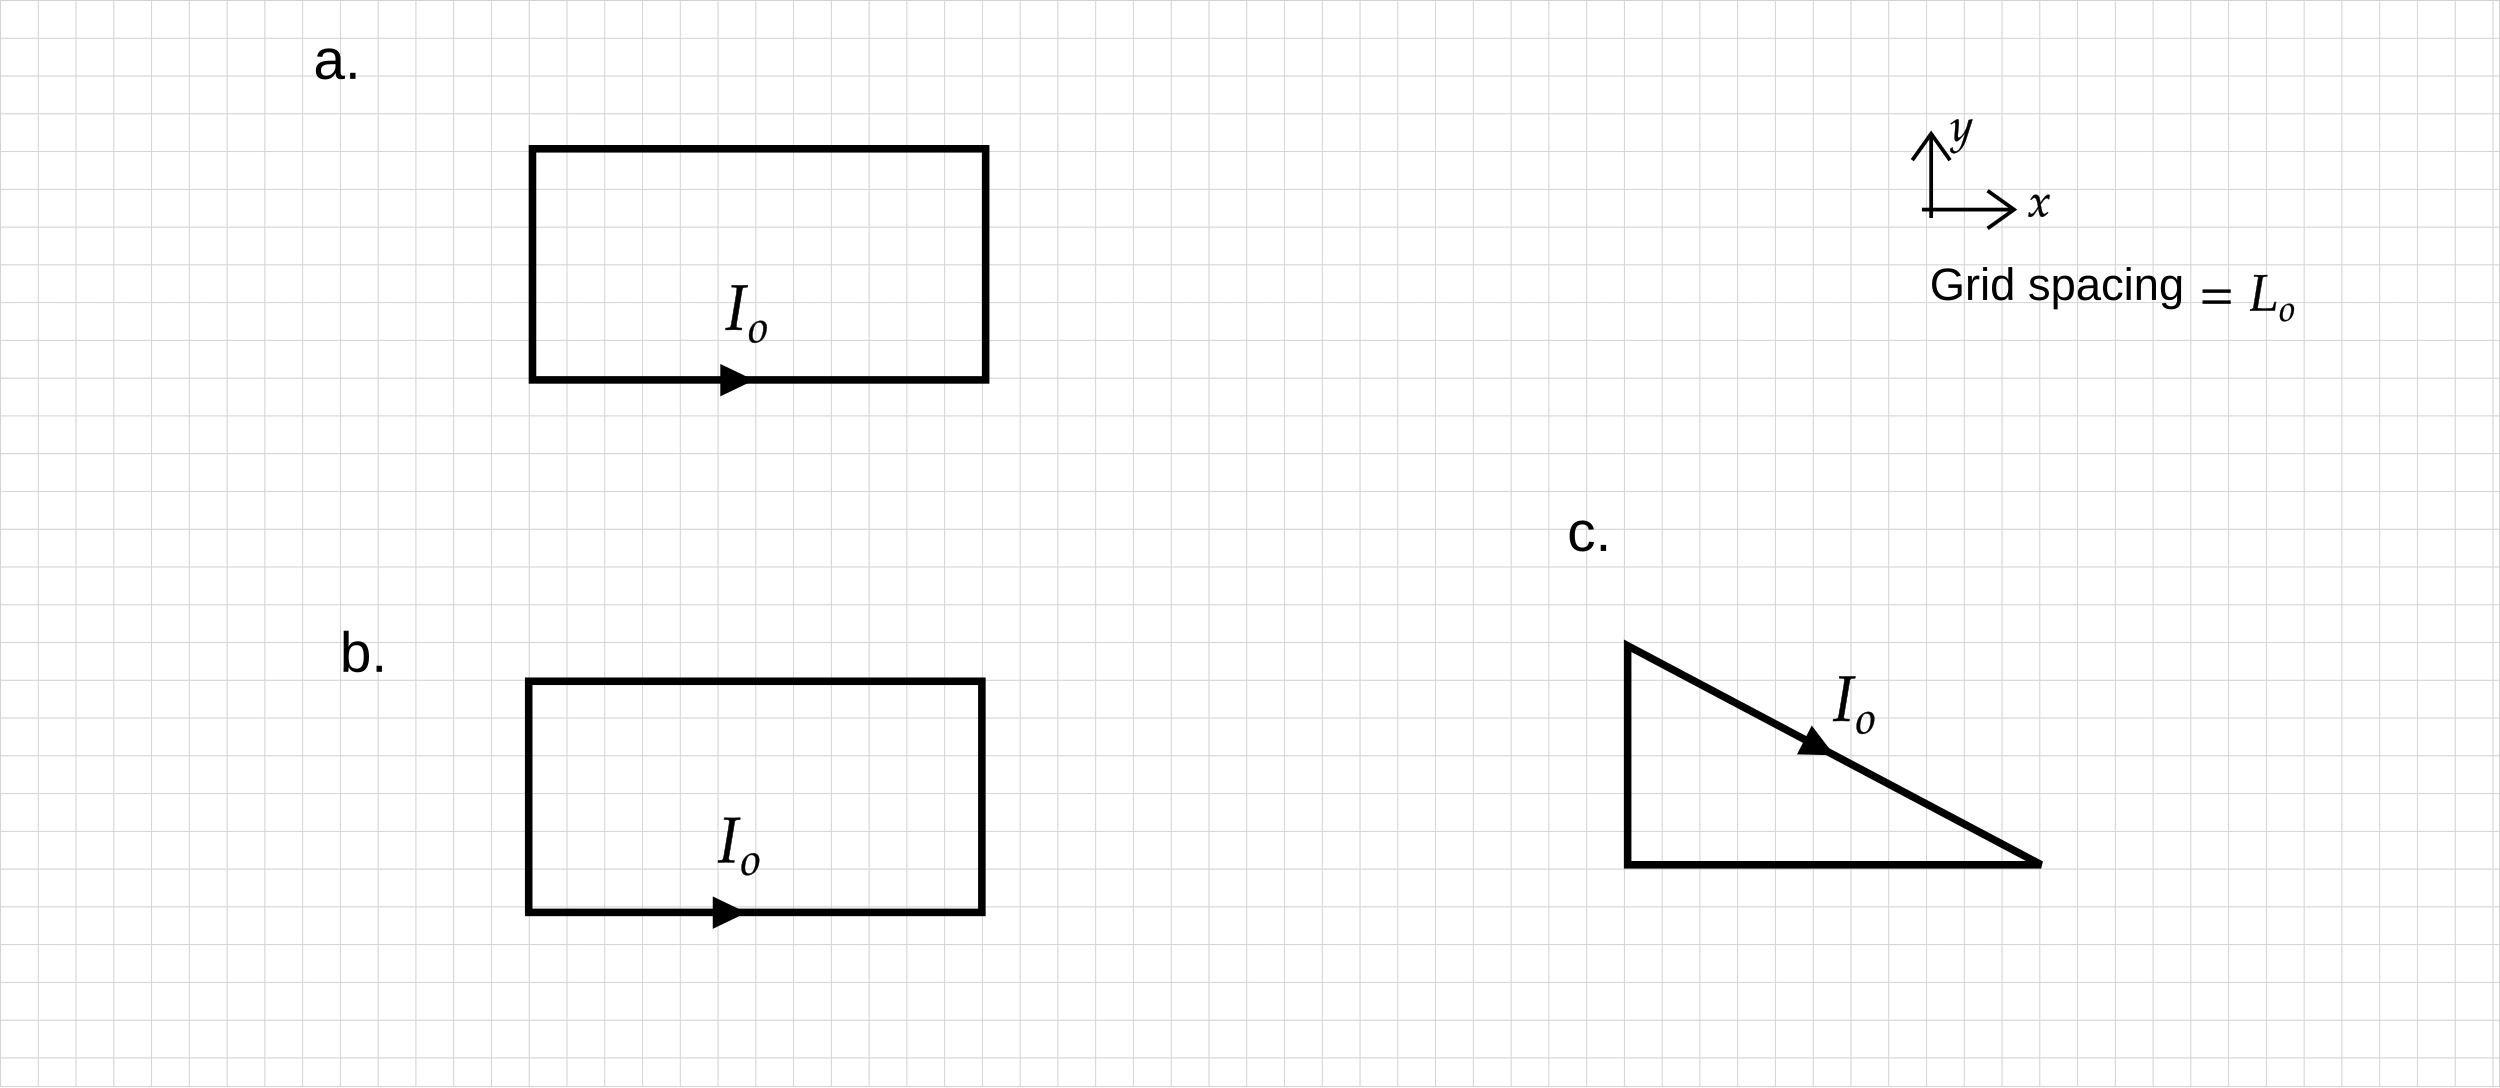
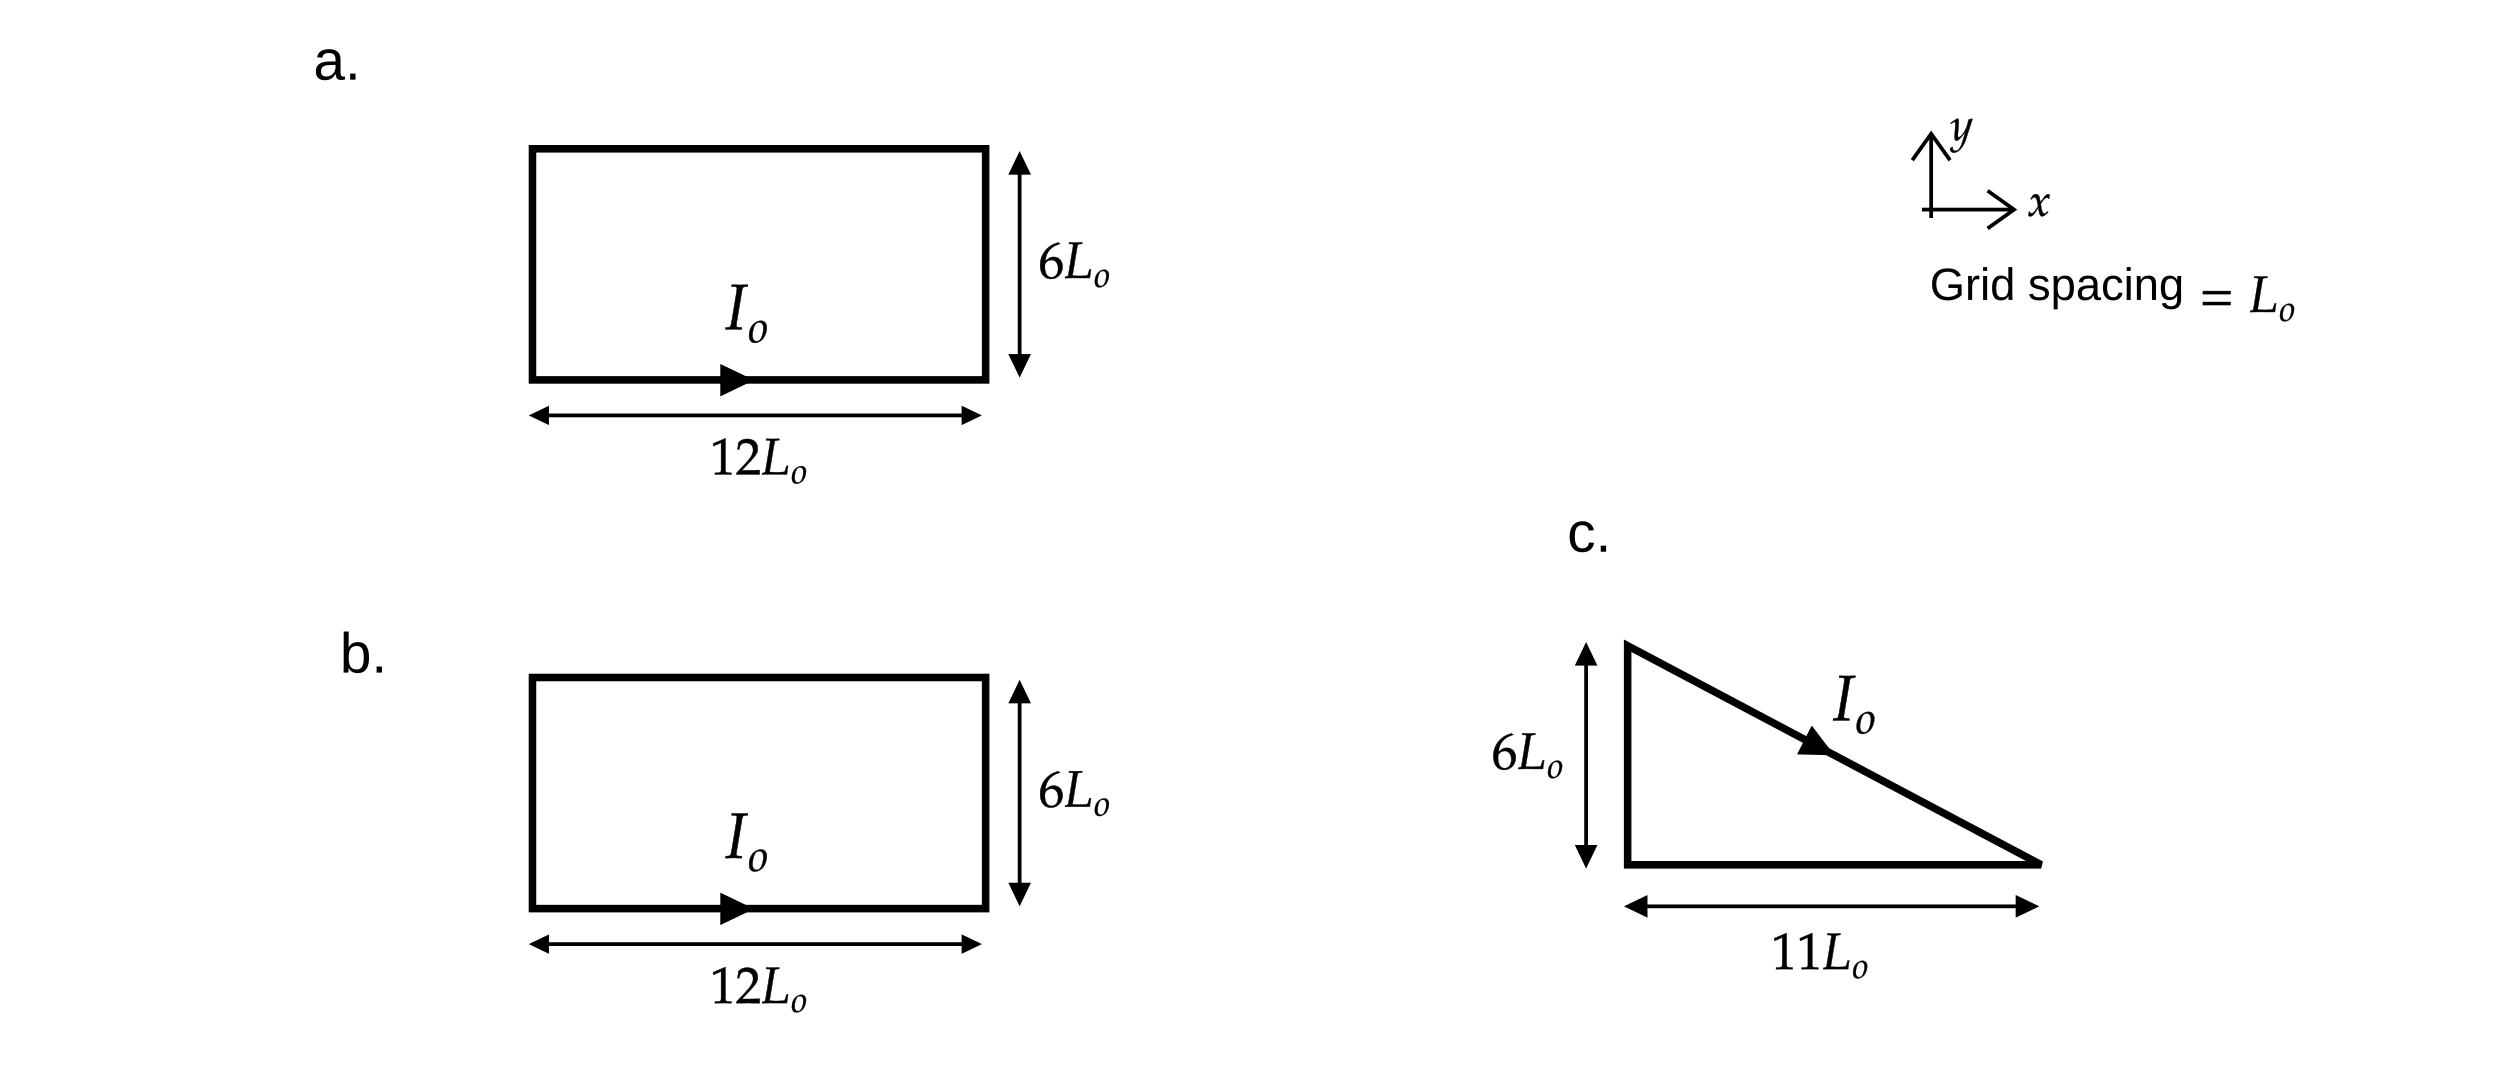
- <svg xmlns="http://www.w3.org/2000/svg" x="0" y="0" width="661.998" height="287.846" style="         width:661.998px;         height:287.846px;         background: transparent;         fill: none; ">
-   <svg>
-     <g>
-       <defs>
-         <pattern id=".1374394789232798" width="10" height="10" patternUnits="userSpaceOnUse">
-           <path d="M 10 0 L 0 0 0 10" fill="none" stroke="lightgray" stroke-width="0.5" />
-         </pattern>
-       </defs>
-       <rect width="100%" height="100%" fill="url(#.1374394789232798)" stroke="lightgray" stroke-width="0.5" />
-     </g>
-   </svg>
+ <svg xmlns="http://www.w3.org/2000/svg" x="0" y="0" width="662" height="287.852" style="         width:662px;         height:287.852px;         background: transparent;         fill: none; ">
  <svg class="role-diagram-draw-area">
    <g class="shapes-region" style="stroke: black; fill: none;">
      <g class="composite-shape">
        <path class="real" d=" M141,39.4 L261,39.4 L261,100.6 L141,100.6 Z" style="stroke-width: 2; stroke: rgb(0, 0, 0); fill: none; fill-opacity: 1;" />
      </g>
      <g class="arrow-line">
        <path class="connection real" stroke-dasharray="" d="  M193.67,100.67 L196.67,100.67" style="stroke: rgb(0, 0, 0); stroke-width: 1; fill: none; fill-opacity: 1;" />
        <g stroke="none" fill="#000" transform="matrix(-1,1.2246467991473532e-16,-1.2246467991473532e-16,-1,199.6667,100.6667)" style="stroke: none; fill: rgb(0, 0, 0); stroke-width: 1;">
          <path d=" M8.93,-4.29 L0,0 L8.93,4.29 Z" />
        </g>
      </g>
      <g class="composite-shape axis2d" style="stroke-width: 1; stroke: rgb(0, 0, 0);">
        <path class="real" d=" M508.93,55.5 L533.31,55.5 M511.37,35.42 L511.37,57.73" />
        <path d=" M526.31,50.5 L533.31,55.5 L526.31,60.5" />
        <path d=" M506.37,42.42 L511.37,35.42 L516.37,42.42" />
      </g>
-       <g class="composite-shape">
-         <path class="real" d=" M140,180.4 L260,180.4 L260,241.6 L140,241.6 Z" style="stroke-width: 2; stroke: rgb(0, 0, 0); fill: none; fill-opacity: 1;" />
-       </g>
      <g class="grouped-shape">
        <g class="composite-shape">
          <path class="real" d=" M431,171 L540.5,229 L431,229 Z" style="stroke-width: 2; stroke: rgb(0, 0, 0); fill: none; fill-opacity: 1;" />
        </g>
        <g class="arrow-line">
          <path class="connection real" stroke-dasharray="" d="  M478.29,196.2 L483.08,198.64" style="stroke: rgb(0, 0, 0); stroke-width: 1; fill: none; fill-opacity: 1;" />
          <g stroke="none" fill="#000" transform="matrix(-0.8907687,-0.454457,0.454457,-0.8907687,485.75,200)" style="stroke: none; fill: rgb(0, 0, 0); stroke-width: 1;">
            <path d=" M8.93,-4.29 L0,0 L8.93,4.29 Z" />
          </g>
        </g>
      </g>
      <g class="arrow-line">
-         <path class="connection real" stroke-dasharray="" d="  M191.67,241.67 L194.67,241.67" style="stroke: rgb(0, 0, 0); stroke-width: 1; fill: none; fill-opacity: 1;" />
-         <g stroke="none" fill="#000" transform="matrix(-1,1.2246467991473532e-16,-1.2246467991473532e-16,-1,197.6667,241.6667)" style="stroke: none; fill: rgb(0, 0, 0); stroke-width: 1;">
+         <path class="connection real" stroke-dasharray="" d="  M143,110 L257,110" style="stroke: rgb(0, 0, 0); stroke-width: 1; fill: none; fill-opacity: 1;" />
+         <g stroke="none" fill="#000" transform="matrix(-1,1.2246467991473532e-16,-1.2246467991473532e-16,-1,260,110)" style="stroke: none; fill: rgb(0, 0, 0); stroke-width: 1;">
+           <path d=" M5.36,-2.57 L0,0 L5.36,2.57 Z" />
+         </g>
+         <g stroke="none" fill="#000" transform="matrix(1,0,0,1,140,110)" style="stroke: none; fill: rgb(0, 0, 0); stroke-width: 1;">
+           <path d=" M5.36,-2.57 L0,0 L5.36,2.57 Z" />
+         </g>
+       </g>
+       <g class="arrow-line">
+         <path class="connection real" stroke-dasharray="" d="  M270,97 L270,43" style="stroke: rgb(0, 0, 0); stroke-width: 1; fill: none; fill-opacity: 1;" />
+         <g stroke="none" fill="#000" transform="matrix(3.061616997868383e-16,1,-1,3.061616997868383e-16,270,40)" style="stroke: none; fill: rgb(0, 0, 0); stroke-width: 1;">
+           <path d=" M6.25,-3 L0,0 L6.25,3 Z" />
+         </g>
+         <g stroke="none" fill="#000" transform="matrix(-1.8369701987210297e-16,-1,1,-1.8369701987210297e-16,270,100)" style="stroke: none; fill: rgb(0, 0, 0); stroke-width: 1;">
+           <path d=" M6.25,-3 L0,0 L6.25,3 Z" />
+         </g>
+       </g>
+       <g class="composite-shape">
+         <path class="real" d=" M141,179.4 L261,179.4 L261,240.6 L141,240.6 Z" style="stroke-width: 2; stroke: rgb(0, 0, 0); fill: none; fill-opacity: 1;" />
+       </g>
+       <g class="arrow-line">
+         <path class="connection real" stroke-dasharray="" d="  M193.67,240.67 L196.67,240.67" style="stroke: rgb(0, 0, 0); stroke-width: 1; fill: none; fill-opacity: 1;" />
+         <g stroke="none" fill="#000" transform="matrix(-1,1.2246467991473532e-16,-1.2246467991473532e-16,-1,199.6667,240.6667)" style="stroke: none; fill: rgb(0, 0, 0); stroke-width: 1;">
          <path d=" M8.93,-4.29 L0,0 L8.93,4.29 Z" />
+         </g>
+       </g>
+       <g class="arrow-line">
+         <path class="connection real" stroke-dasharray="" d="  M143,250 L257,250" style="stroke: rgb(0, 0, 0); stroke-width: 1; fill: none; fill-opacity: 1;" />
+         <g stroke="none" fill="#000" transform="matrix(-1,1.2246467991473532e-16,-1.2246467991473532e-16,-1,260,250)" style="stroke: none; fill: rgb(0, 0, 0); stroke-width: 1;">
+           <path d=" M5.36,-2.57 L0,0 L5.36,2.57 Z" />
+         </g>
+         <g stroke="none" fill="#000" transform="matrix(1,0,0,1,140,250)" style="stroke: none; fill: rgb(0, 0, 0); stroke-width: 1;">
+           <path d=" M5.36,-2.57 L0,0 L5.36,2.57 Z" />
+         </g>
+       </g>
+       <g class="arrow-line">
+         <path class="connection real" stroke-dasharray="" d="  M270,237 L270,183" style="stroke: rgb(0, 0, 0); stroke-width: 1; fill: none; fill-opacity: 1;" />
+         <g stroke="none" fill="#000" transform="matrix(3.061616997868383e-16,1,-1,3.061616997868383e-16,270,180)" style="stroke: none; fill: rgb(0, 0, 0); stroke-width: 1;">
+           <path d=" M6.25,-3 L0,0 L6.25,3 Z" />
+         </g>
+         <g stroke="none" fill="#000" transform="matrix(-1.8369701987210297e-16,-1,1,-1.8369701987210297e-16,270,240)" style="stroke: none; fill: rgb(0, 0, 0); stroke-width: 1;">
+           <path d=" M6.25,-3 L0,0 L6.25,3 Z" />
+         </g>
+       </g>
+       <g class="arrow-line">
+         <path class="connection real" stroke-dasharray="" d="  M433,240 L537,240" style="stroke: rgb(0, 0, 0); stroke-width: 1; fill: none; fill-opacity: 1;" />
+         <g stroke="none" fill="#000" transform="matrix(-1,1.2246467991473532e-16,-1.2246467991473532e-16,-1,540,240)" style="stroke: none; fill: rgb(0, 0, 0); stroke-width: 1;">
+           <path d=" M6.25,-3 L0,0 L6.25,3 Z" />
+         </g>
+         <g stroke="none" fill="#000" transform="matrix(1,0,0,1,430,240)" style="stroke: none; fill: rgb(0, 0, 0); stroke-width: 1;">
+           <path d=" M6.25,-3 L0,0 L6.25,3 Z" />
+         </g>
+       </g>
+       <g class="arrow-line">
+         <path class="connection real" stroke-dasharray="" d="  M420,227 L420,173" style="stroke: rgb(0, 0, 0); stroke-width: 1; fill: none; fill-opacity: 1;" />
+         <g stroke="none" fill="#000" transform="matrix(3.061616997868383e-16,1,-1,3.061616997868383e-16,420,170)" style="stroke: none; fill: rgb(0, 0, 0); stroke-width: 1;">
+           <path d=" M6.25,-3 L0,0 L6.25,3 Z" />
+         </g>
+         <g stroke="none" fill="#000" transform="matrix(-1.8369701987210297e-16,-1,1,-1.8369701987210297e-16,420,230)" style="stroke: none; fill: rgb(0, 0, 0); stroke-width: 1;">
+           <path d=" M6.25,-3 L0,0 L6.25,3 Z" />
        </g>
      </g>
      <g />
    </g>
    <g />
    <g />
    <g />
  </svg>
-   <svg width="660" height="285.848" style="width:660px;height:285.848px;font-family:Asana-Math, Asana;background:transparent;">
-     <g>
-       <g>
-         <g>
-           <g transform="matrix(1,0,0,1,191.9922,87.30692)">
+   <svg width="660" height="285.852" style="width:660px;height:285.852px;font-family:Asana-Math, Asana;background:transparent;">
+     <g>
+       <g>
+         <g>
+           <g transform="matrix(1,0,0,1,192,87.16406)">
            <path transform="matrix(0.017,0,0,-0.017,0,0)" d="M103 664L150 662C174 661 185 653 185 636C185 629 179 576 176 559L104 125C89 36 86 31 46 28L10 25L7 -3L39 -3L133 0L227 -3L259 -3L262 25L210 28C184 30 174 37 174 57C174 63 175 74 176 78L265 613C272 652 277 657 316 661L351 664L354 692L248 689C231 689 213 689 170 690L106 692Z" stroke="rgb(0,0,0)" stroke-opacity="1" stroke-width="8" fill="rgb(0,0,0)" fill-opacity="1" />
          </g>
        </g>
        <g>
          <g>
            <g>
              <g>
-                 <g transform="matrix(1,0,0,1,198.1473,90.66674)">
+                 <g transform="matrix(1,0,0,1,198.1562,90.66563)">
                  <path transform="matrix(0.0119,0,0,-0.0119,0,0)" d="M17 152C17 46 62 -11 145 -11C200 -11 260 15 305 57C367 116 411 230 411 331C411 425 361 482 278 482C174 482 17 382 17 152ZM241 444C302 444 335 399 335 315C335 219 304 113 260 60C242 39 216 27 185 27C127 27 93 72 93 151C93 264 132 387 181 427C194 438 217 444 241 444Z" stroke="rgb(0,0,0)" stroke-opacity="1" stroke-width="8" fill="rgb(0,0,0)" fill-opacity="1" />
                </g>
              </g>
            </g>
          </g>
        </g>
      </g>
    </g>
    <g>
      <g>
        <g>
-           <text x="82.997" y="10.982" style="white-space:pre;stroke:none;fill:rgb(0,0,0);fill-opacity:1;font-size:15px;font-family:Arial, Helvetica, sans-serif;font-weight:400;font-style:normal;dominant-baseline:text-before-edge;text-decoration:none solid rgb(0, 0, 0);">a.</text>
-         </g>
-       </g>
-     </g>
-     <g>
-       <g>
-         <g>
-           <text x="89.994" y="167.98" style="white-space:pre;stroke:none;fill:rgb(0,0,0);fill-opacity:1;font-size:15px;font-family:Arial, Helvetica, sans-serif;font-weight:400;font-style:normal;dominant-baseline:text-before-edge;text-decoration:none solid rgb(0, 0, 0);">b.</text>
-         </g>
-       </g>
-     </g>
-     <g>
-       <g>
-         <g>
-           <text x="414.994" y="135.982" style="white-space:pre;stroke:none;fill:rgb(0,0,0);fill-opacity:1;font-size:15px;font-family:Arial, Helvetica, sans-serif;font-weight:400;font-style:normal;dominant-baseline:text-before-edge;text-decoration:none solid rgb(0, 0, 0);">c.</text>
-         </g>
-       </g>
-     </g>
-     <g>
-       <g>
-         <g>
-           <g transform="matrix(1,0,0,1,537.0034,57.30736)">
+           <text x="83" y="11.195" style="white-space:pre;stroke:none;fill:rgb(0,0,0);fill-opacity:1;font-size:15px;font-family:Arial, Helvetica, sans-serif;font-weight:400;font-style:normal;dominant-baseline:text-before-edge;text-decoration:none solid rgb(0, 0, 0);">a.</text>
+         </g>
+       </g>
+     </g>
+     <g>
+       <g>
+         <g>
+           <text x="90" y="168.195" style="white-space:pre;stroke:none;fill:rgb(0,0,0);fill-opacity:1;font-size:15px;font-family:Arial, Helvetica, sans-serif;font-weight:400;font-style:normal;dominant-baseline:text-before-edge;text-decoration:none solid rgb(0, 0, 0);">b.</text>
+         </g>
+       </g>
+     </g>
+     <g>
+       <g>
+         <g>
+           <text x="415" y="136.195" style="white-space:pre;stroke:none;fill:rgb(0,0,0);fill-opacity:1;font-size:15px;font-family:Arial, Helvetica, sans-serif;font-weight:400;font-style:normal;dominant-baseline:text-before-edge;text-decoration:none solid rgb(0, 0, 0);">c.</text>
+         </g>
+       </g>
+     </g>
+     <g>
+       <g>
+         <g>
+           <g transform="matrix(1,0,0,1,537.0078,57.16562)">
            <path transform="matrix(0.0119,0,0,-0.0119,0,0)" d="M9 1C24 -7 40 -11 52 -11C85 -11 124 18 155 65L231 182L242 113C255 28 278 -11 314 -11C336 -11 368 6 400 35L449 79L440 98C404 68 379 53 363 53C348 53 335 63 325 83C316 102 305 139 300 168L282 269L317 318C364 383 391 406 422 406C438 406 450 398 455 383L469 387L484 472C472 479 463 482 454 482C414 482 374 446 312 354L275 299L269 347C257 446 230 482 171 482C145 482 123 474 114 461L56 378L73 368C103 402 123 416 142 416C175 416 197 375 214 277L225 215L185 153C142 86 108 54 80 54C65 54 54 58 52 63L41 91L21 88C21 53 13 27 9 1Z" stroke="rgb(0,0,0)" stroke-opacity="1" stroke-width="8" fill="rgb(0,0,0)" fill-opacity="1" />
          </g>
        </g>
      </g>
    </g>
    <g>
      <g>
        <g>
-           <g transform="matrix(1,0,0,1,516.4788,37.30178)">
+           <g transform="matrix(1,0,0,1,516.4766,37.15781)">
            <path transform="matrix(0.0119,0,0,-0.0119,0,0)" d="M-7 -180C-8 -187 -8 -193 -8 -198C-8 -241 29 -276 74 -276C180 -276 290 -152 349 33L490 473L479 482C450 471 427 465 405 463L370 331C358 284 323 211 290 162C255 111 206 67 184 67C172 67 163 90 164 115L180 322C182 353 184 391 184 419C184 464 177 482 160 482C147 482 133 475 85 442L3 386L14 368L64 398C69 401 80 410 89 410C103 410 111 391 111 358C111 357 111 351 110 343L93 100L92 60C92 18 110 -11 135 -11C172 -11 256 74 331 187L282 16C231 -161 181 -234 111 -234C76 -234 49 -207 49 -172C49 -167 50 -159 51 -150L41 -146Z" stroke="rgb(0,0,0)" stroke-opacity="1" stroke-width="8" fill="rgb(0,0,0)" fill-opacity="1" />
          </g>
        </g>
      </g>
    </g>
    <g>
      <g>
        <g>
          <g>
            <g>
              <g>
-                 <text x="510.993" y="71.496" style="white-space:pre;stroke:none;fill:rgb(0,0,0);fill-opacity:1;font-size:12px;font-family:Arial, Helvetica, sans-serif;font-weight:400;font-style:normal;dominant-baseline:text-before-edge;text-decoration:none solid rgb(0, 0, 0);">Grid spacing</text>
-               </g>
-             </g>
-           </g>
-         </g>
-         <g>
-           <g transform="matrix(1,0,0,1,582.4219,82.2384)">
+                 <text x="511" y="71.5" style="white-space:pre;stroke:none;fill:rgb(0,0,0);fill-opacity:1;font-size:12px;font-family:Arial, Helvetica, sans-serif;font-weight:400;font-style:normal;dominant-baseline:text-before-edge;text-decoration:none solid rgb(0, 0, 0);">Grid spacing</text>
+               </g>
+             </g>
+           </g>
+         </g>
+         <g>
+           <g transform="matrix(1,0,0,1,582.4453,82.6)">
            <path transform="matrix(0.0136,0,0,-0.0136,0,0)" d="M604 347L604 406L65 406L65 347ZM604 134L604 193L65 193L65 134Z" stroke="rgb(0,0,0)" stroke-opacity="1" stroke-width="8" fill="rgb(0,0,0)" fill-opacity="1" />
          </g>
        </g>
        <g>
-           <g transform="matrix(1,0,0,1,595.586,82.2384)">
+           <g transform="matrix(1,0,0,1,595.6094,82.6)">
            <path transform="matrix(0.0136,0,0,-0.0136,0,0)" d="M349 664L352 692L238 689C222 689 204 689 161 690L97 692L94 664L141 662C165 661 176 653 176 635L81 55C77 37 65 30 21 23L16 -3L57 -2C88 -1 150 0 170 0C170 0 467 -1 467 -1C467 -1 500 0 500 0C499 25 510 103 523 165L492 165L475 103C466 71 457 54 448 49C435 44 371 39 304 39C255 39 228 40 162 46C165 64 256 605 256 613C263 651 270 658 307 661Z" stroke="rgb(0,0,0)" stroke-opacity="1" stroke-width="8" fill="rgb(0,0,0)" fill-opacity="1" />
          </g>
        </g>
        <g>
          <g>
            <g>
              <g>
-                 <g transform="matrix(1,0,0,1,603.5435,84.9999)">
-                   <path transform="matrix(0.00952,0,0,-0.00952,0,0)" d="M17 152C17 46 62 -11 145 -11C200 -11 260 15 305 57C367 116 411 230 411 331C411 425 361 482 278 482C174 482 17 382 17 152ZM241 444C302 444 335 399 335 315C335 219 304 113 260 60C242 39 216 27 185 27C127 27 93 72 93 151C93 264 132 387 181 427C194 438 217 444 241 444Z" stroke="rgb(0,0,0)" stroke-opacity="1" stroke-width="8" fill="rgb(0,0,0)" fill-opacity="1" />
-                 </g>
-               </g>
-             </g>
-           </g>
-         </g>
-       </g>
-     </g>
-     <g>
-       <g>
-         <g>
-           <g transform="matrix(1,0,0,1,485.2679,190.8672)">
+                 <g transform="matrix(1,0,0,1,603.5703,84.99656)">
+                   <path transform="matrix(0.00952,0,0,-0.00952,0,0)" d="M17 152C17 46 62 -11 145 -11C200 -11 260 15 305 57C367 116 411 230 411 331C411 425 361 482 278 482C174 482 17 382 17 152ZM241 444C302 444 335 399 335 315C335 219 304 113 260 60C242 39 216 27 185 27C127 27 93 72 93 151C93 264 132 387 181 427C194 438 217 444 241 444Z" stroke="rgb(0,0,0)" stroke-opacity="1" stroke-width="8" fill="rgb(0,0,0)" fill-opacity="1" />
+                 </g>
+               </g>
+             </g>
+           </g>
+         </g>
+       </g>
+     </g>
+     <g>
+       <g>
+         <g>
+           <g transform="matrix(1,0,0,1,485.2734,190.7188)">
            <path transform="matrix(0.017,0,0,-0.017,0,0)" d="M103 664L150 662C174 661 185 653 185 636C185 629 179 576 176 559L104 125C89 36 86 31 46 28L10 25L7 -3L39 -3L133 0L227 -3L259 -3L262 25L210 28C184 30 174 37 174 57C174 63 175 74 176 78L265 613C272 652 277 657 316 661L351 664L354 692L248 689C231 689 213 689 170 690L106 692Z" stroke="rgb(0,0,0)" stroke-opacity="1" stroke-width="8" fill="rgb(0,0,0)" fill-opacity="1" />
          </g>
        </g>
        <g>
          <g>
            <g>
              <g>
-                 <g transform="matrix(1,0,0,1,491.423,194.227)">
+                 <g transform="matrix(1,0,0,1,491.4297,194.2203)">
                  <path transform="matrix(0.0119,0,0,-0.0119,0,0)" d="M17 152C17 46 62 -11 145 -11C200 -11 260 15 305 57C367 116 411 230 411 331C411 425 361 482 278 482C174 482 17 382 17 152ZM241 444C302 444 335 399 335 315C335 219 304 113 260 60C242 39 216 27 185 27C127 27 93 72 93 151C93 264 132 387 181 427C194 438 217 444 241 444Z" stroke="rgb(0,0,0)" stroke-opacity="1" stroke-width="8" fill="rgb(0,0,0)" fill-opacity="1" />
                </g>
              </g>
            </g>
          </g>
        </g>
      </g>
    </g>
    <g>
      <g>
        <g>
-           <g transform="matrix(1,0,0,1,189.9944,228.3058)">
+           <g transform="matrix(1,0,0,1,275,73.6)">
+             <path transform="matrix(0.0136,0,0,-0.0136,0,0)" d="M131 331C152 512 241 611 421 665L379 689C283 657 242 637 191 593C88 506 32 384 32 247C32 82 112 -20 241 -20C371 -20 468 83 468 219C468 334 399 409 293 409C216 409 184 370 131 331ZM255 349C331 349 382 283 382 184C382 80 331 13 254 13C169 13 123 86 123 220C123 255 127 274 138 291C160 325 207 349 255 349ZM848 664L851 692L737 689C721 689 703 689 660 690L596 692L593 664L640 662C664 661 675 653 675 635L580 55C576 37 564 30 520 23L515 -3L556 -2C587 -1 649 0 669 0C669 0 966 -1 966 -1C966 -1 999 0 999 0C998 25 1009 103 1022 165L991 165L974 103C965 71 956 54 947 49C934 44 870 39 803 39C754 39 727 40 661 46C664 64 755 605 755 613C762 651 769 658 806 661Z" stroke="rgb(0,0,0)" stroke-opacity="1" stroke-width="8" fill="rgb(0,0,0)" fill-opacity="1" />
+           </g>
+         </g>
+         <g>
+           <g>
+             <g>
+               <g>
+                 <g transform="matrix(1,0,0,1,289.7422,75.99656)">
+                   <path transform="matrix(0.00952,0,0,-0.00952,0,0)" d="M17 152C17 46 62 -11 145 -11C200 -11 260 15 305 57C367 116 411 230 411 331C411 425 361 482 278 482C174 482 17 382 17 152ZM241 444C302 444 335 399 335 315C335 219 304 113 260 60C242 39 216 27 185 27C127 27 93 72 93 151C93 264 132 387 181 427C194 438 217 444 241 444Z" stroke="rgb(0,0,0)" stroke-opacity="1" stroke-width="8" fill="rgb(0,0,0)" fill-opacity="1" />
+                 </g>
+               </g>
+             </g>
+           </g>
+         </g>
+       </g>
+     </g>
+     <g>
+       <g>
+         <g>
+           <g transform="matrix(1,0,0,1,188,125.6)">
+             <path transform="matrix(0.0136,0,0,-0.0136,0,0)" d="M418 -3L418 27L366 30C311 33 301 44 301 96L301 700L60 598L67 548L217 614L217 96C217 44 206 33 152 30L96 27L96 -3C250 0 250 0 261 0C292 0 402 -3 418 -3ZM515 23L515 -3C702 -3 702 0 738 0C774 0 774 -3 967 -3L967 82C852 77 806 81 621 77L803 270C900 373 930 428 930 503C930 618 852 689 725 689C653 689 604 669 555 619L538 483L567 483L580 529C596 587 632 612 699 612C785 612 840 558 840 473C840 398 798 324 685 204ZM1347 664L1350 692L1236 689C1220 689 1202 689 1159 690L1095 692L1092 664L1139 662C1163 661 1174 653 1174 635L1079 55C1075 37 1063 30 1019 23L1014 -3L1055 -2C1086 -1 1148 0 1168 0C1168 0 1465 -1 1465 -1C1465 -1 1498 0 1498 0C1497 25 1508 103 1521 165L1490 165L1473 103C1464 71 1455 54 1446 49C1433 44 1369 39 1302 39C1253 39 1226 40 1160 46C1163 64 1254 605 1254 613C1261 651 1268 658 1305 661Z" stroke="rgb(0,0,0)" stroke-opacity="1" stroke-width="8" fill="rgb(0,0,0)" fill-opacity="1" />
+           </g>
+         </g>
+         <g>
+           <g>
+             <g>
+               <g>
+                 <g transform="matrix(1,0,0,1,209.5312,127.9966)">
+                   <path transform="matrix(0.00952,0,0,-0.00952,0,0)" d="M17 152C17 46 62 -11 145 -11C200 -11 260 15 305 57C367 116 411 230 411 331C411 425 361 482 278 482C174 482 17 382 17 152ZM241 444C302 444 335 399 335 315C335 219 304 113 260 60C242 39 216 27 185 27C127 27 93 72 93 151C93 264 132 387 181 427C194 438 217 444 241 444Z" stroke="rgb(0,0,0)" stroke-opacity="1" stroke-width="8" fill="rgb(0,0,0)" fill-opacity="1" />
+                 </g>
+               </g>
+             </g>
+           </g>
+         </g>
+       </g>
+     </g>
+     <g>
+       <g>
+         <g>
+           <g transform="matrix(1,0,0,1,192,227.1641)">
            <path transform="matrix(0.017,0,0,-0.017,0,0)" d="M103 664L150 662C174 661 185 653 185 636C185 629 179 576 176 559L104 125C89 36 86 31 46 28L10 25L7 -3L39 -3L133 0L227 -3L259 -3L262 25L210 28C184 30 174 37 174 57C174 63 175 74 176 78L265 613C272 652 277 657 316 661L351 664L354 692L248 689C231 689 213 689 170 690L106 692Z" stroke="rgb(0,0,0)" stroke-opacity="1" stroke-width="8" fill="rgb(0,0,0)" fill-opacity="1" />
          </g>
        </g>
        <g>
          <g>
            <g>
              <g>
-                 <g transform="matrix(1,0,0,1,196.1495,231.6656)">
+                 <g transform="matrix(1,0,0,1,198.1562,230.6656)">
                  <path transform="matrix(0.0119,0,0,-0.0119,0,0)" d="M17 152C17 46 62 -11 145 -11C200 -11 260 15 305 57C367 116 411 230 411 331C411 425 361 482 278 482C174 482 17 382 17 152ZM241 444C302 444 335 399 335 315C335 219 304 113 260 60C242 39 216 27 185 27C127 27 93 72 93 151C93 264 132 387 181 427C194 438 217 444 241 444Z" stroke="rgb(0,0,0)" stroke-opacity="1" stroke-width="8" fill="rgb(0,0,0)" fill-opacity="1" />
+                 </g>
+               </g>
+             </g>
+           </g>
+         </g>
+       </g>
+     </g>
+     <g>
+       <g>
+         <g>
+           <g transform="matrix(1,0,0,1,275,213.6)">
+             <path transform="matrix(0.0136,0,0,-0.0136,0,0)" d="M131 331C152 512 241 611 421 665L379 689C283 657 242 637 191 593C88 506 32 384 32 247C32 82 112 -20 241 -20C371 -20 468 83 468 219C468 334 399 409 293 409C216 409 184 370 131 331ZM255 349C331 349 382 283 382 184C382 80 331 13 254 13C169 13 123 86 123 220C123 255 127 274 138 291C160 325 207 349 255 349ZM848 664L851 692L737 689C721 689 703 689 660 690L596 692L593 664L640 662C664 661 675 653 675 635L580 55C576 37 564 30 520 23L515 -3L556 -2C587 -1 649 0 669 0C669 0 966 -1 966 -1C966 -1 999 0 999 0C998 25 1009 103 1022 165L991 165L974 103C965 71 956 54 947 49C934 44 870 39 803 39C754 39 727 40 661 46C664 64 755 605 755 613C762 651 769 658 806 661Z" stroke="rgb(0,0,0)" stroke-opacity="1" stroke-width="8" fill="rgb(0,0,0)" fill-opacity="1" />
+           </g>
+         </g>
+         <g>
+           <g>
+             <g>
+               <g>
+                 <g transform="matrix(1,0,0,1,289.7422,215.9966)">
+                   <path transform="matrix(0.00952,0,0,-0.00952,0,0)" d="M17 152C17 46 62 -11 145 -11C200 -11 260 15 305 57C367 116 411 230 411 331C411 425 361 482 278 482C174 482 17 382 17 152ZM241 444C302 444 335 399 335 315C335 219 304 113 260 60C242 39 216 27 185 27C127 27 93 72 93 151C93 264 132 387 181 427C194 438 217 444 241 444Z" stroke="rgb(0,0,0)" stroke-opacity="1" stroke-width="8" fill="rgb(0,0,0)" fill-opacity="1" />
+                 </g>
+               </g>
+             </g>
+           </g>
+         </g>
+       </g>
+     </g>
+     <g>
+       <g>
+         <g>
+           <g transform="matrix(1,0,0,1,188,265.6)">
+             <path transform="matrix(0.0136,0,0,-0.0136,0,0)" d="M418 -3L418 27L366 30C311 33 301 44 301 96L301 700L60 598L67 548L217 614L217 96C217 44 206 33 152 30L96 27L96 -3C250 0 250 0 261 0C292 0 402 -3 418 -3ZM515 23L515 -3C702 -3 702 0 738 0C774 0 774 -3 967 -3L967 82C852 77 806 81 621 77L803 270C900 373 930 428 930 503C930 618 852 689 725 689C653 689 604 669 555 619L538 483L567 483L580 529C596 587 632 612 699 612C785 612 840 558 840 473C840 398 798 324 685 204ZM1347 664L1350 692L1236 689C1220 689 1202 689 1159 690L1095 692L1092 664L1139 662C1163 661 1174 653 1174 635L1079 55C1075 37 1063 30 1019 23L1014 -3L1055 -2C1086 -1 1148 0 1168 0C1168 0 1465 -1 1465 -1C1465 -1 1498 0 1498 0C1497 25 1508 103 1521 165L1490 165L1473 103C1464 71 1455 54 1446 49C1433 44 1369 39 1302 39C1253 39 1226 40 1160 46C1163 64 1254 605 1254 613C1261 651 1268 658 1305 661Z" stroke="rgb(0,0,0)" stroke-opacity="1" stroke-width="8" fill="rgb(0,0,0)" fill-opacity="1" />
+           </g>
+         </g>
+         <g>
+           <g>
+             <g>
+               <g>
+                 <g transform="matrix(1,0,0,1,209.5312,267.9966)">
+                   <path transform="matrix(0.00952,0,0,-0.00952,0,0)" d="M17 152C17 46 62 -11 145 -11C200 -11 260 15 305 57C367 116 411 230 411 331C411 425 361 482 278 482C174 482 17 382 17 152ZM241 444C302 444 335 399 335 315C335 219 304 113 260 60C242 39 216 27 185 27C127 27 93 72 93 151C93 264 132 387 181 427C194 438 217 444 241 444Z" stroke="rgb(0,0,0)" stroke-opacity="1" stroke-width="8" fill="rgb(0,0,0)" fill-opacity="1" />
+                 </g>
+               </g>
+             </g>
+           </g>
+         </g>
+       </g>
+     </g>
+     <g>
+       <g>
+         <g>
+           <g transform="matrix(1,0,0,1,469,256.6)">
+             <path transform="matrix(0.0136,0,0,-0.0136,0,0)" d="M418 -3L418 27L366 30C311 33 301 44 301 96L301 700L60 598L67 548L217 614L217 96C217 44 206 33 152 30L96 27L96 -3C250 0 250 0 261 0C292 0 402 -3 418 -3ZM917 -3L917 27L865 30C810 33 800 44 800 96L800 700L559 598L566 548L716 614L716 96C716 44 705 33 651 30L595 27L595 -3C749 0 749 0 760 0C791 0 901 -3 917 -3ZM1347 664L1350 692L1236 689C1220 689 1202 689 1159 690L1095 692L1092 664L1139 662C1163 661 1174 653 1174 635L1079 55C1075 37 1063 30 1019 23L1014 -3L1055 -2C1086 -1 1148 0 1168 0C1168 0 1465 -1 1465 -1C1465 -1 1498 0 1498 0C1497 25 1508 103 1521 165L1490 165L1473 103C1464 71 1455 54 1446 49C1433 44 1369 39 1302 39C1253 39 1226 40 1160 46C1163 64 1254 605 1254 613C1261 651 1268 658 1305 661Z" stroke="rgb(0,0,0)" stroke-opacity="1" stroke-width="8" fill="rgb(0,0,0)" fill-opacity="1" />
+           </g>
+         </g>
+         <g>
+           <g>
+             <g>
+               <g>
+                 <g transform="matrix(1,0,0,1,490.5312,258.9966)">
+                   <path transform="matrix(0.00952,0,0,-0.00952,0,0)" d="M17 152C17 46 62 -11 145 -11C200 -11 260 15 305 57C367 116 411 230 411 331C411 425 361 482 278 482C174 482 17 382 17 152ZM241 444C302 444 335 399 335 315C335 219 304 113 260 60C242 39 216 27 185 27C127 27 93 72 93 151C93 264 132 387 181 427C194 438 217 444 241 444Z" stroke="rgb(0,0,0)" stroke-opacity="1" stroke-width="8" fill="rgb(0,0,0)" fill-opacity="1" />
+                 </g>
+               </g>
+             </g>
+           </g>
+         </g>
+       </g>
+     </g>
+     <g>
+       <g>
+         <g>
+           <g transform="matrix(1,0,0,1,395,203.6)">
+             <path transform="matrix(0.0136,0,0,-0.0136,0,0)" d="M131 331C152 512 241 611 421 665L379 689C283 657 242 637 191 593C88 506 32 384 32 247C32 82 112 -20 241 -20C371 -20 468 83 468 219C468 334 399 409 293 409C216 409 184 370 131 331ZM255 349C331 349 382 283 382 184C382 80 331 13 254 13C169 13 123 86 123 220C123 255 127 274 138 291C160 325 207 349 255 349ZM848 664L851 692L737 689C721 689 703 689 660 690L596 692L593 664L640 662C664 661 675 653 675 635L580 55C576 37 564 30 520 23L515 -3L556 -2C587 -1 649 0 669 0C669 0 966 -1 966 -1C966 -1 999 0 999 0C998 25 1009 103 1022 165L991 165L974 103C965 71 956 54 947 49C934 44 870 39 803 39C754 39 727 40 661 46C664 64 755 605 755 613C762 651 769 658 806 661Z" stroke="rgb(0,0,0)" stroke-opacity="1" stroke-width="8" fill="rgb(0,0,0)" fill-opacity="1" />
+           </g>
+         </g>
+         <g>
+           <g>
+             <g>
+               <g>
+                 <g transform="matrix(1,0,0,1,409.7422,205.9966)">
+                   <path transform="matrix(0.00952,0,0,-0.00952,0,0)" d="M17 152C17 46 62 -11 145 -11C200 -11 260 15 305 57C367 116 411 230 411 331C411 425 361 482 278 482C174 482 17 382 17 152ZM241 444C302 444 335 399 335 315C335 219 304 113 260 60C242 39 216 27 185 27C127 27 93 72 93 151C93 264 132 387 181 427C194 438 217 444 241 444Z" stroke="rgb(0,0,0)" stroke-opacity="1" stroke-width="8" fill="rgb(0,0,0)" fill-opacity="1" />
                </g>
              </g>
            </g>
          </g>
        </g>
      </g>
    </g>
  </svg>
</svg>
